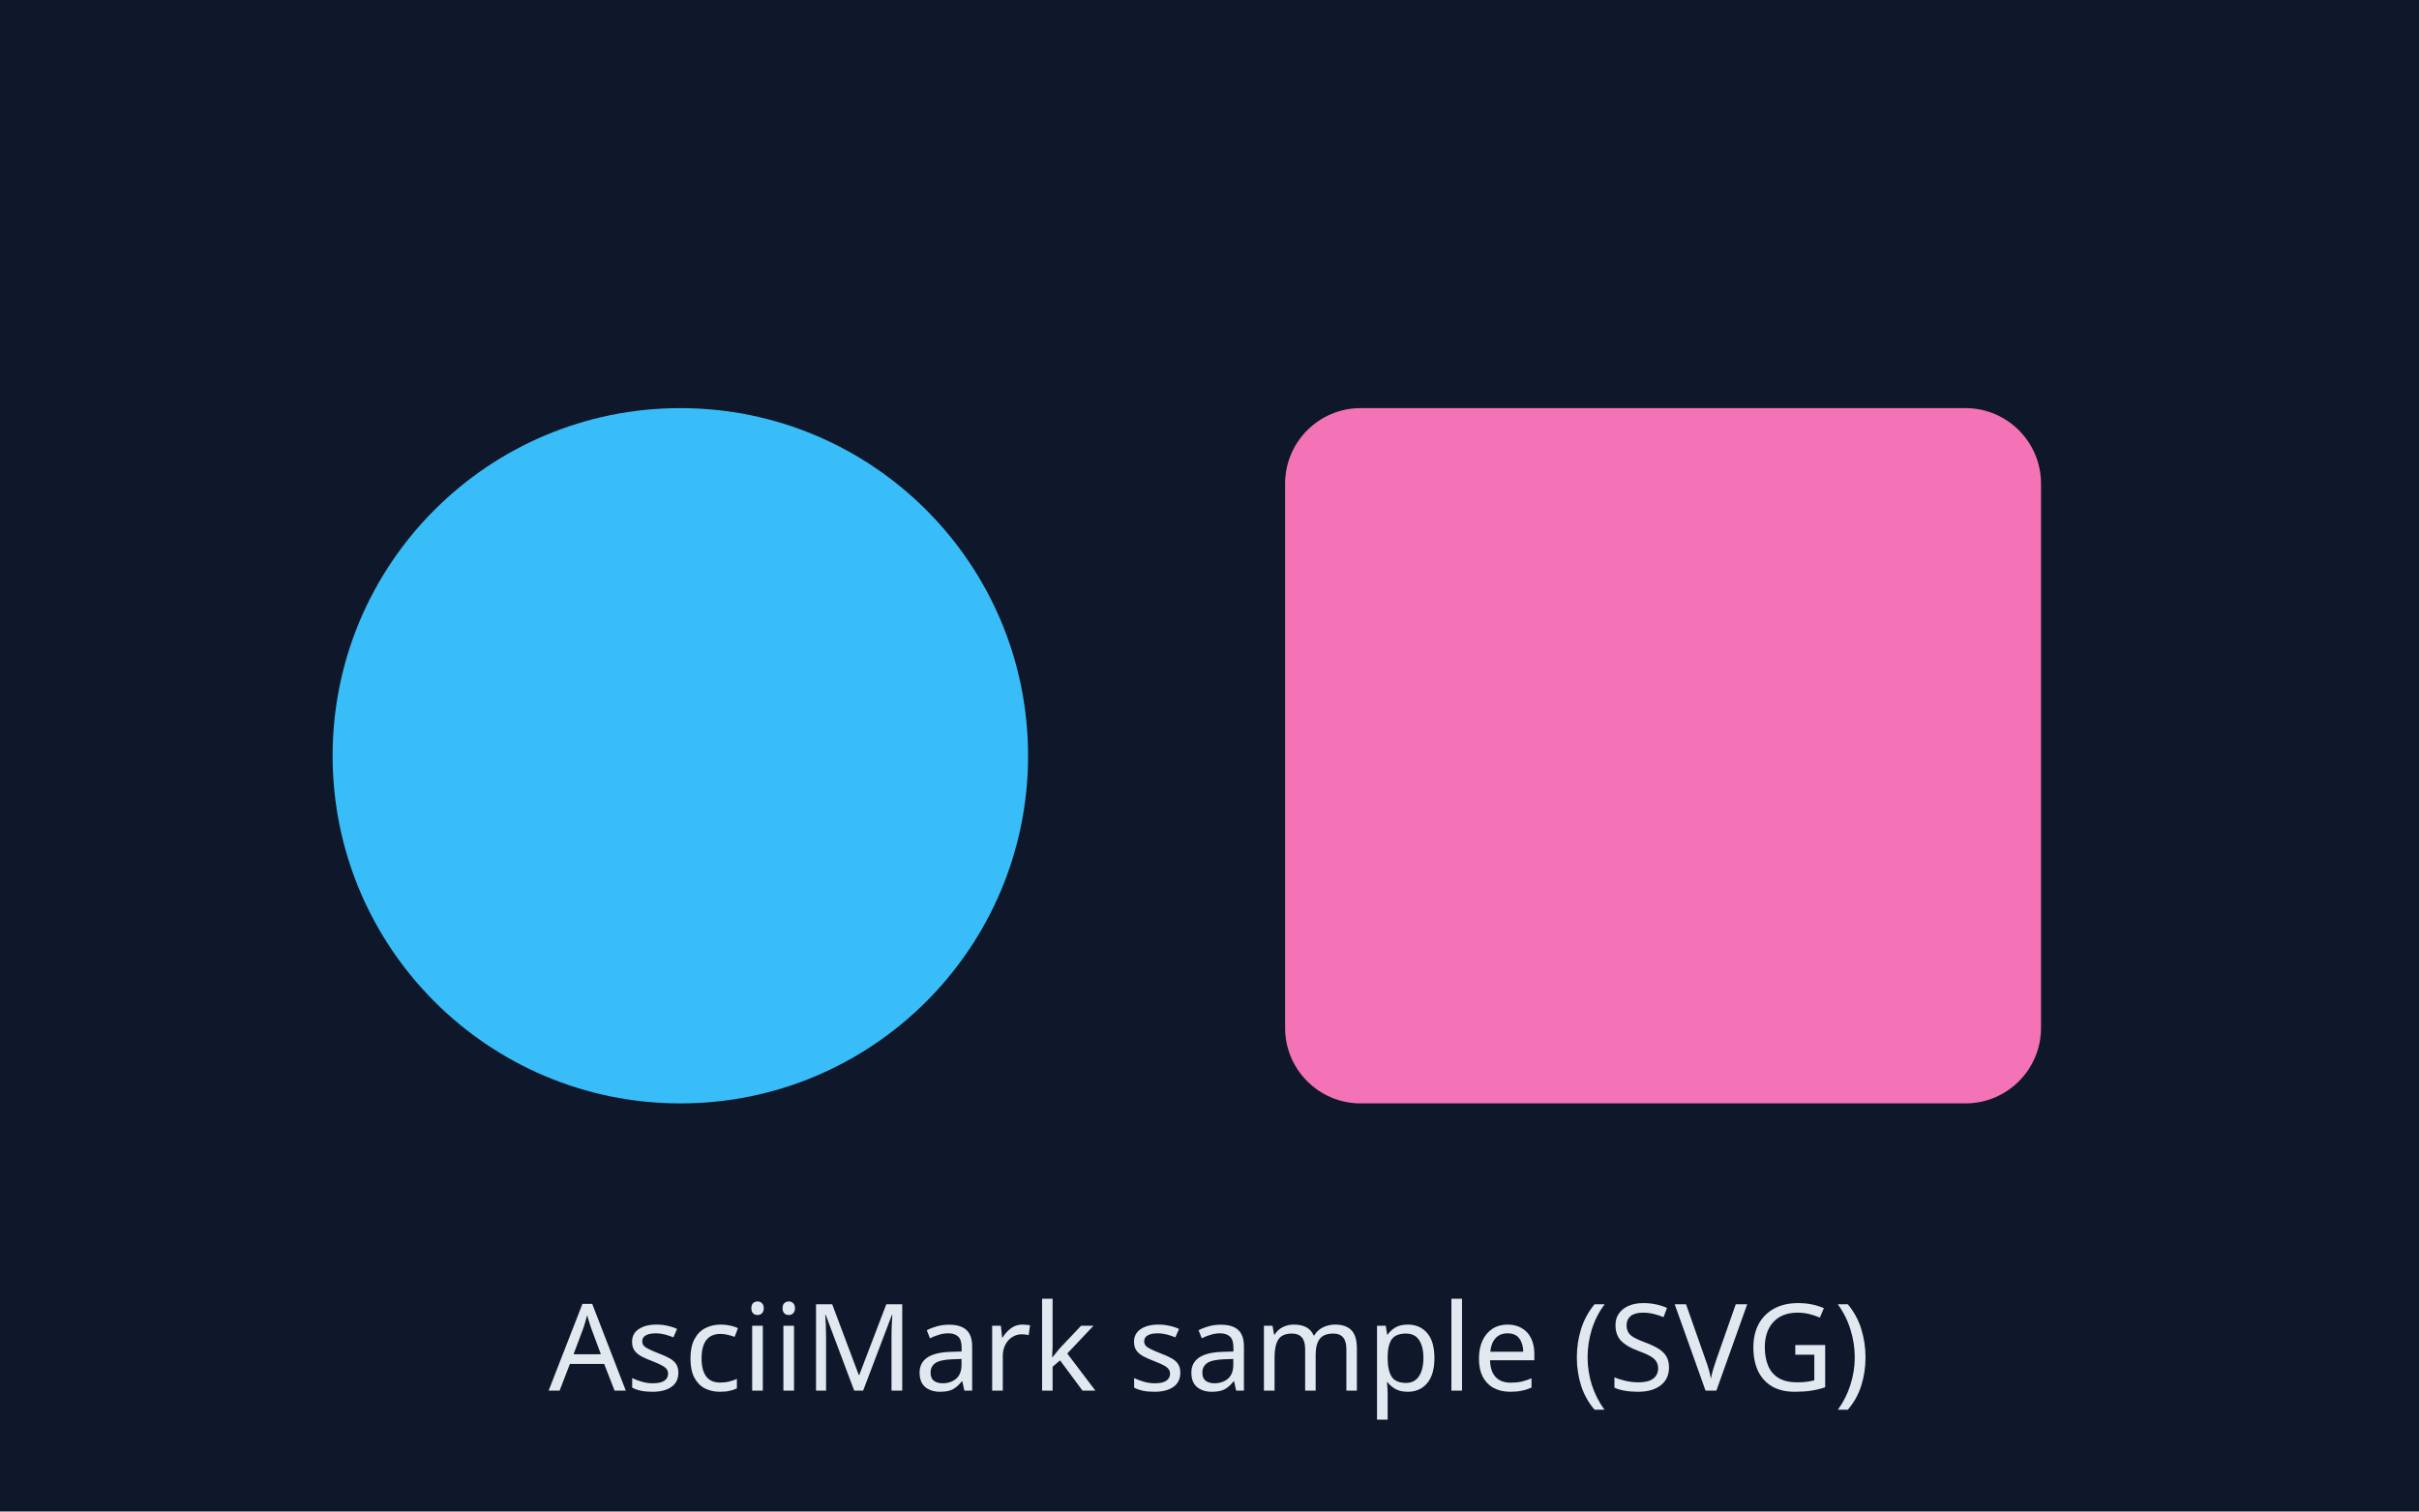
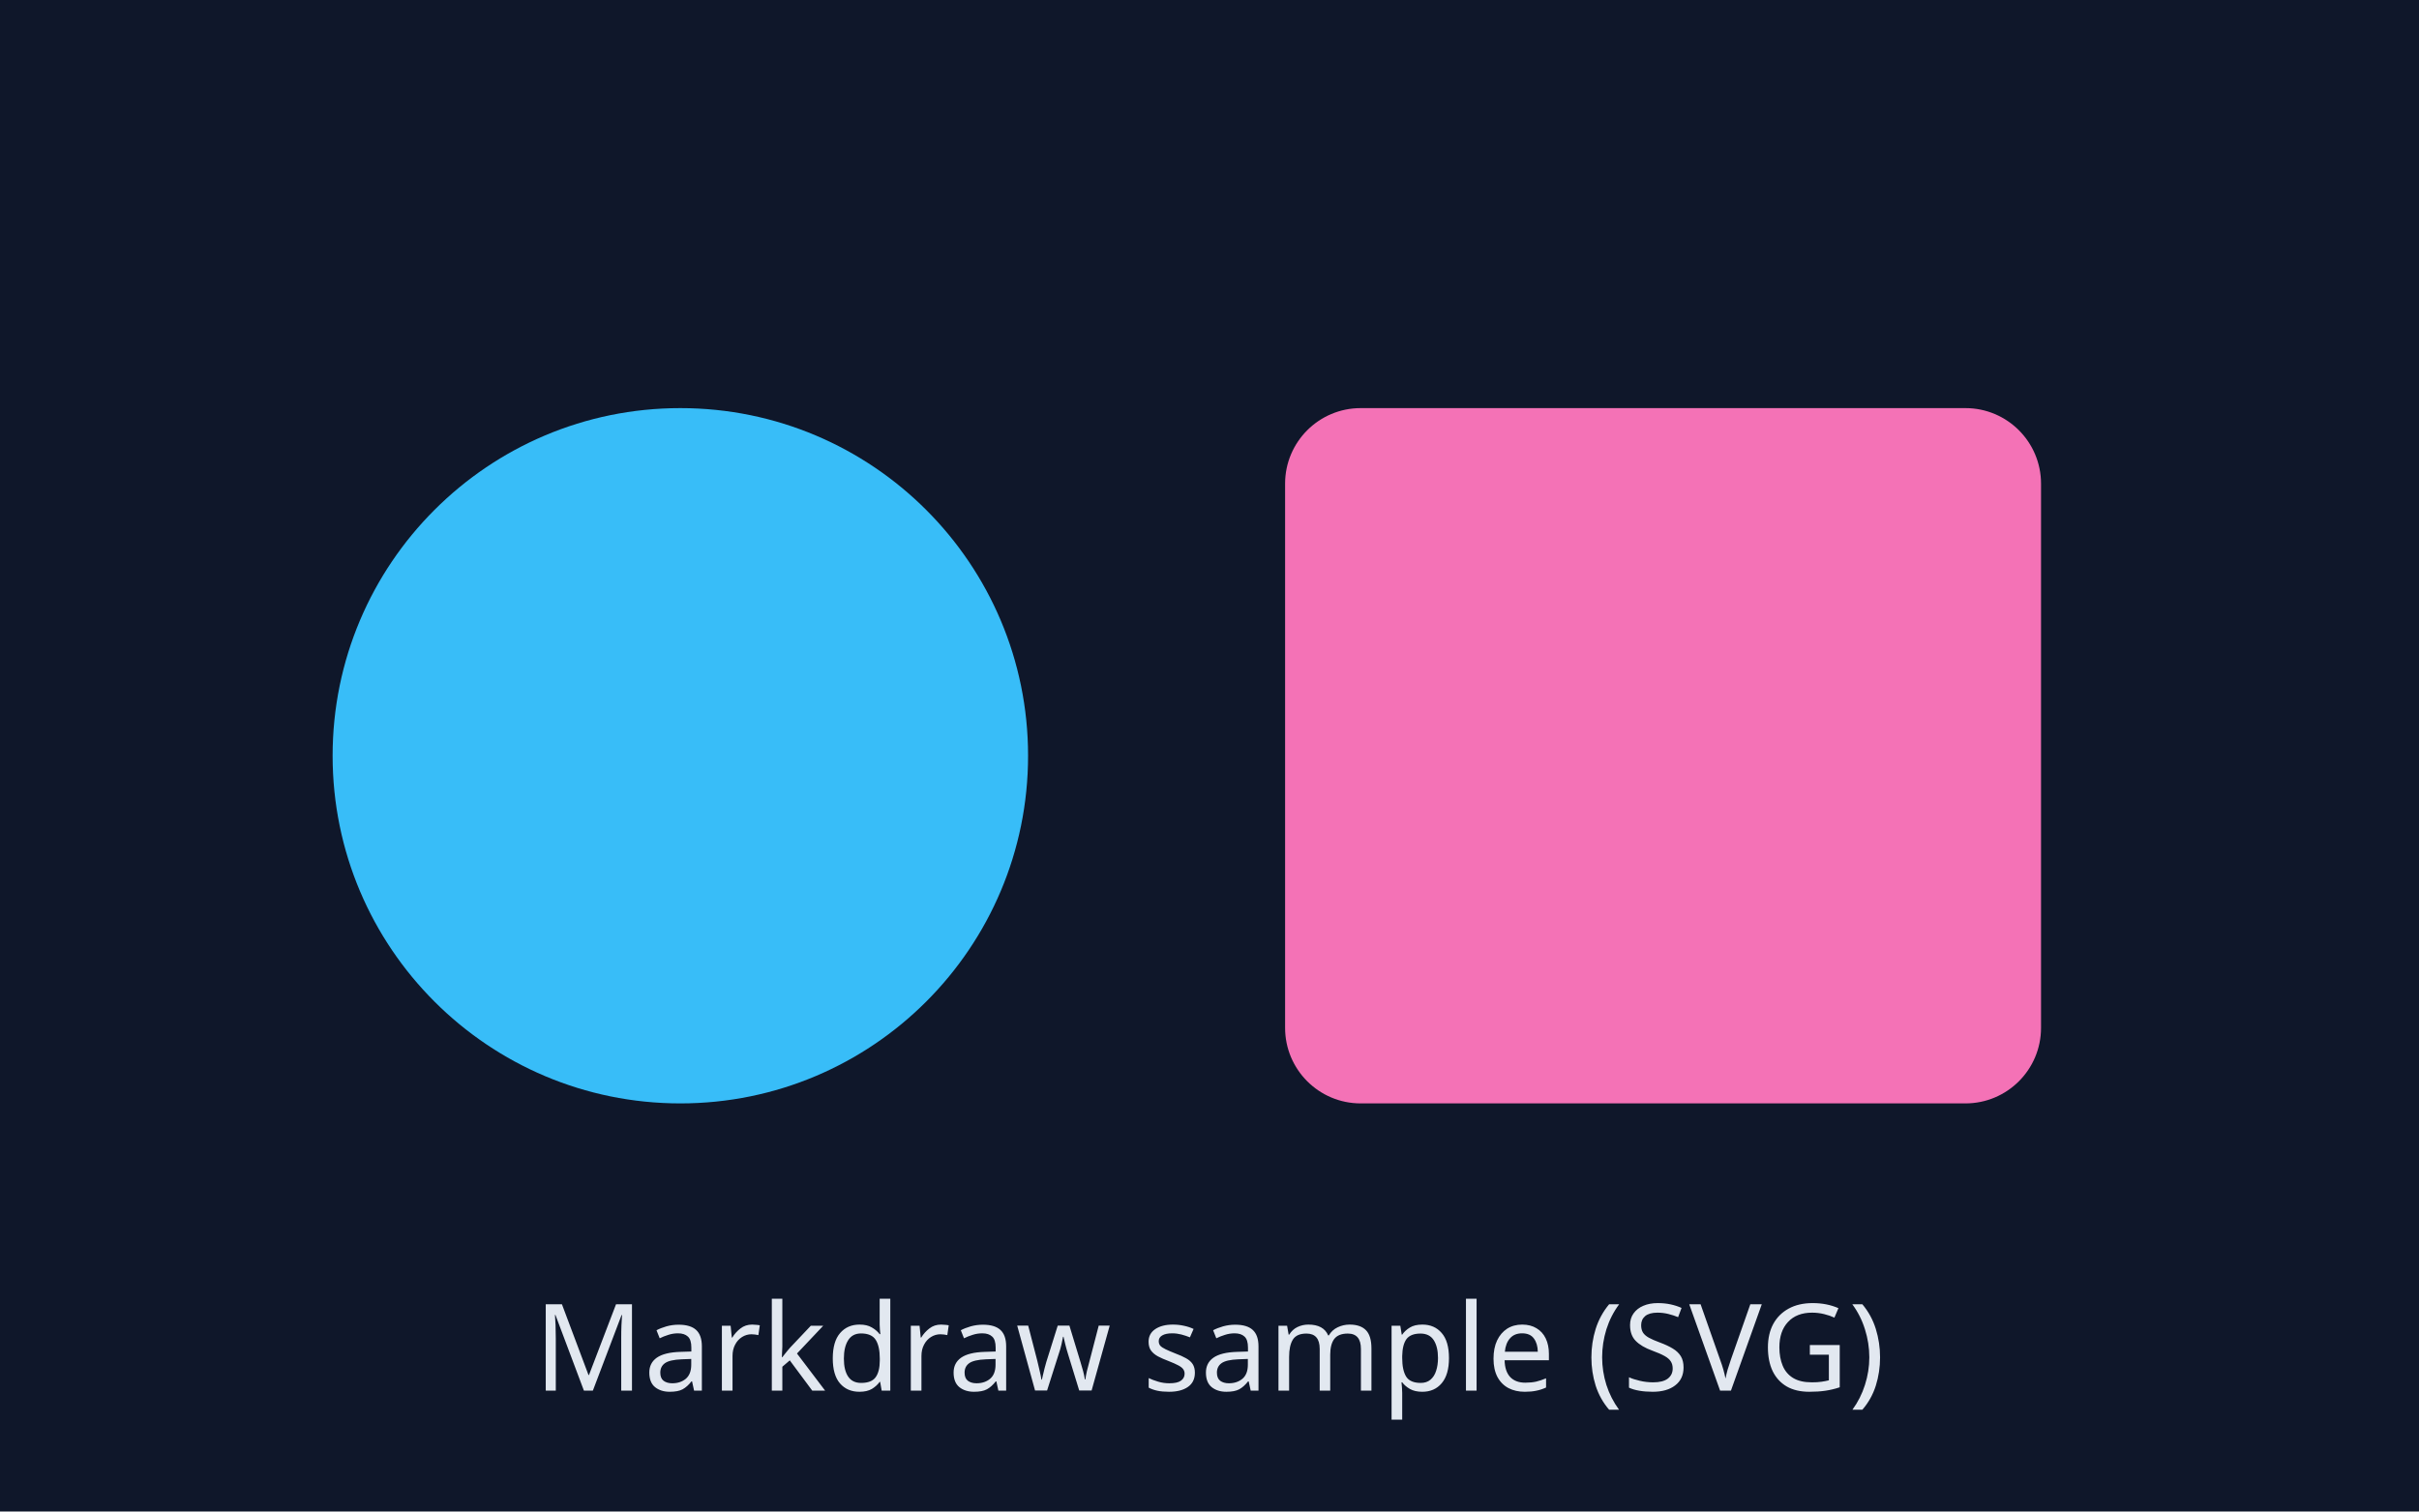
<svg xmlns="http://www.w3.org/2000/svg" width="320" height="200" viewBox="0 0 320 200">
  <rect width="320" height="200" fill="#0f172a" />
  <circle cx="90" cy="100" r="46" fill="#38bdf8" />
  <rect x="170" y="54" width="100" height="92" rx="10" fill="#f472b6" />
-   <text x="160" y="184" fill="#e2e8f0" font-family="sans-serif" font-size="16" text-anchor="middle">AsciiMark sample (SVG)</text>
+   <text x="160" y="184" fill="#e2e8f0" font-family="sans-serif" font-size="16" text-anchor="middle">Markdraw sample (SVG)</text>
</svg>
